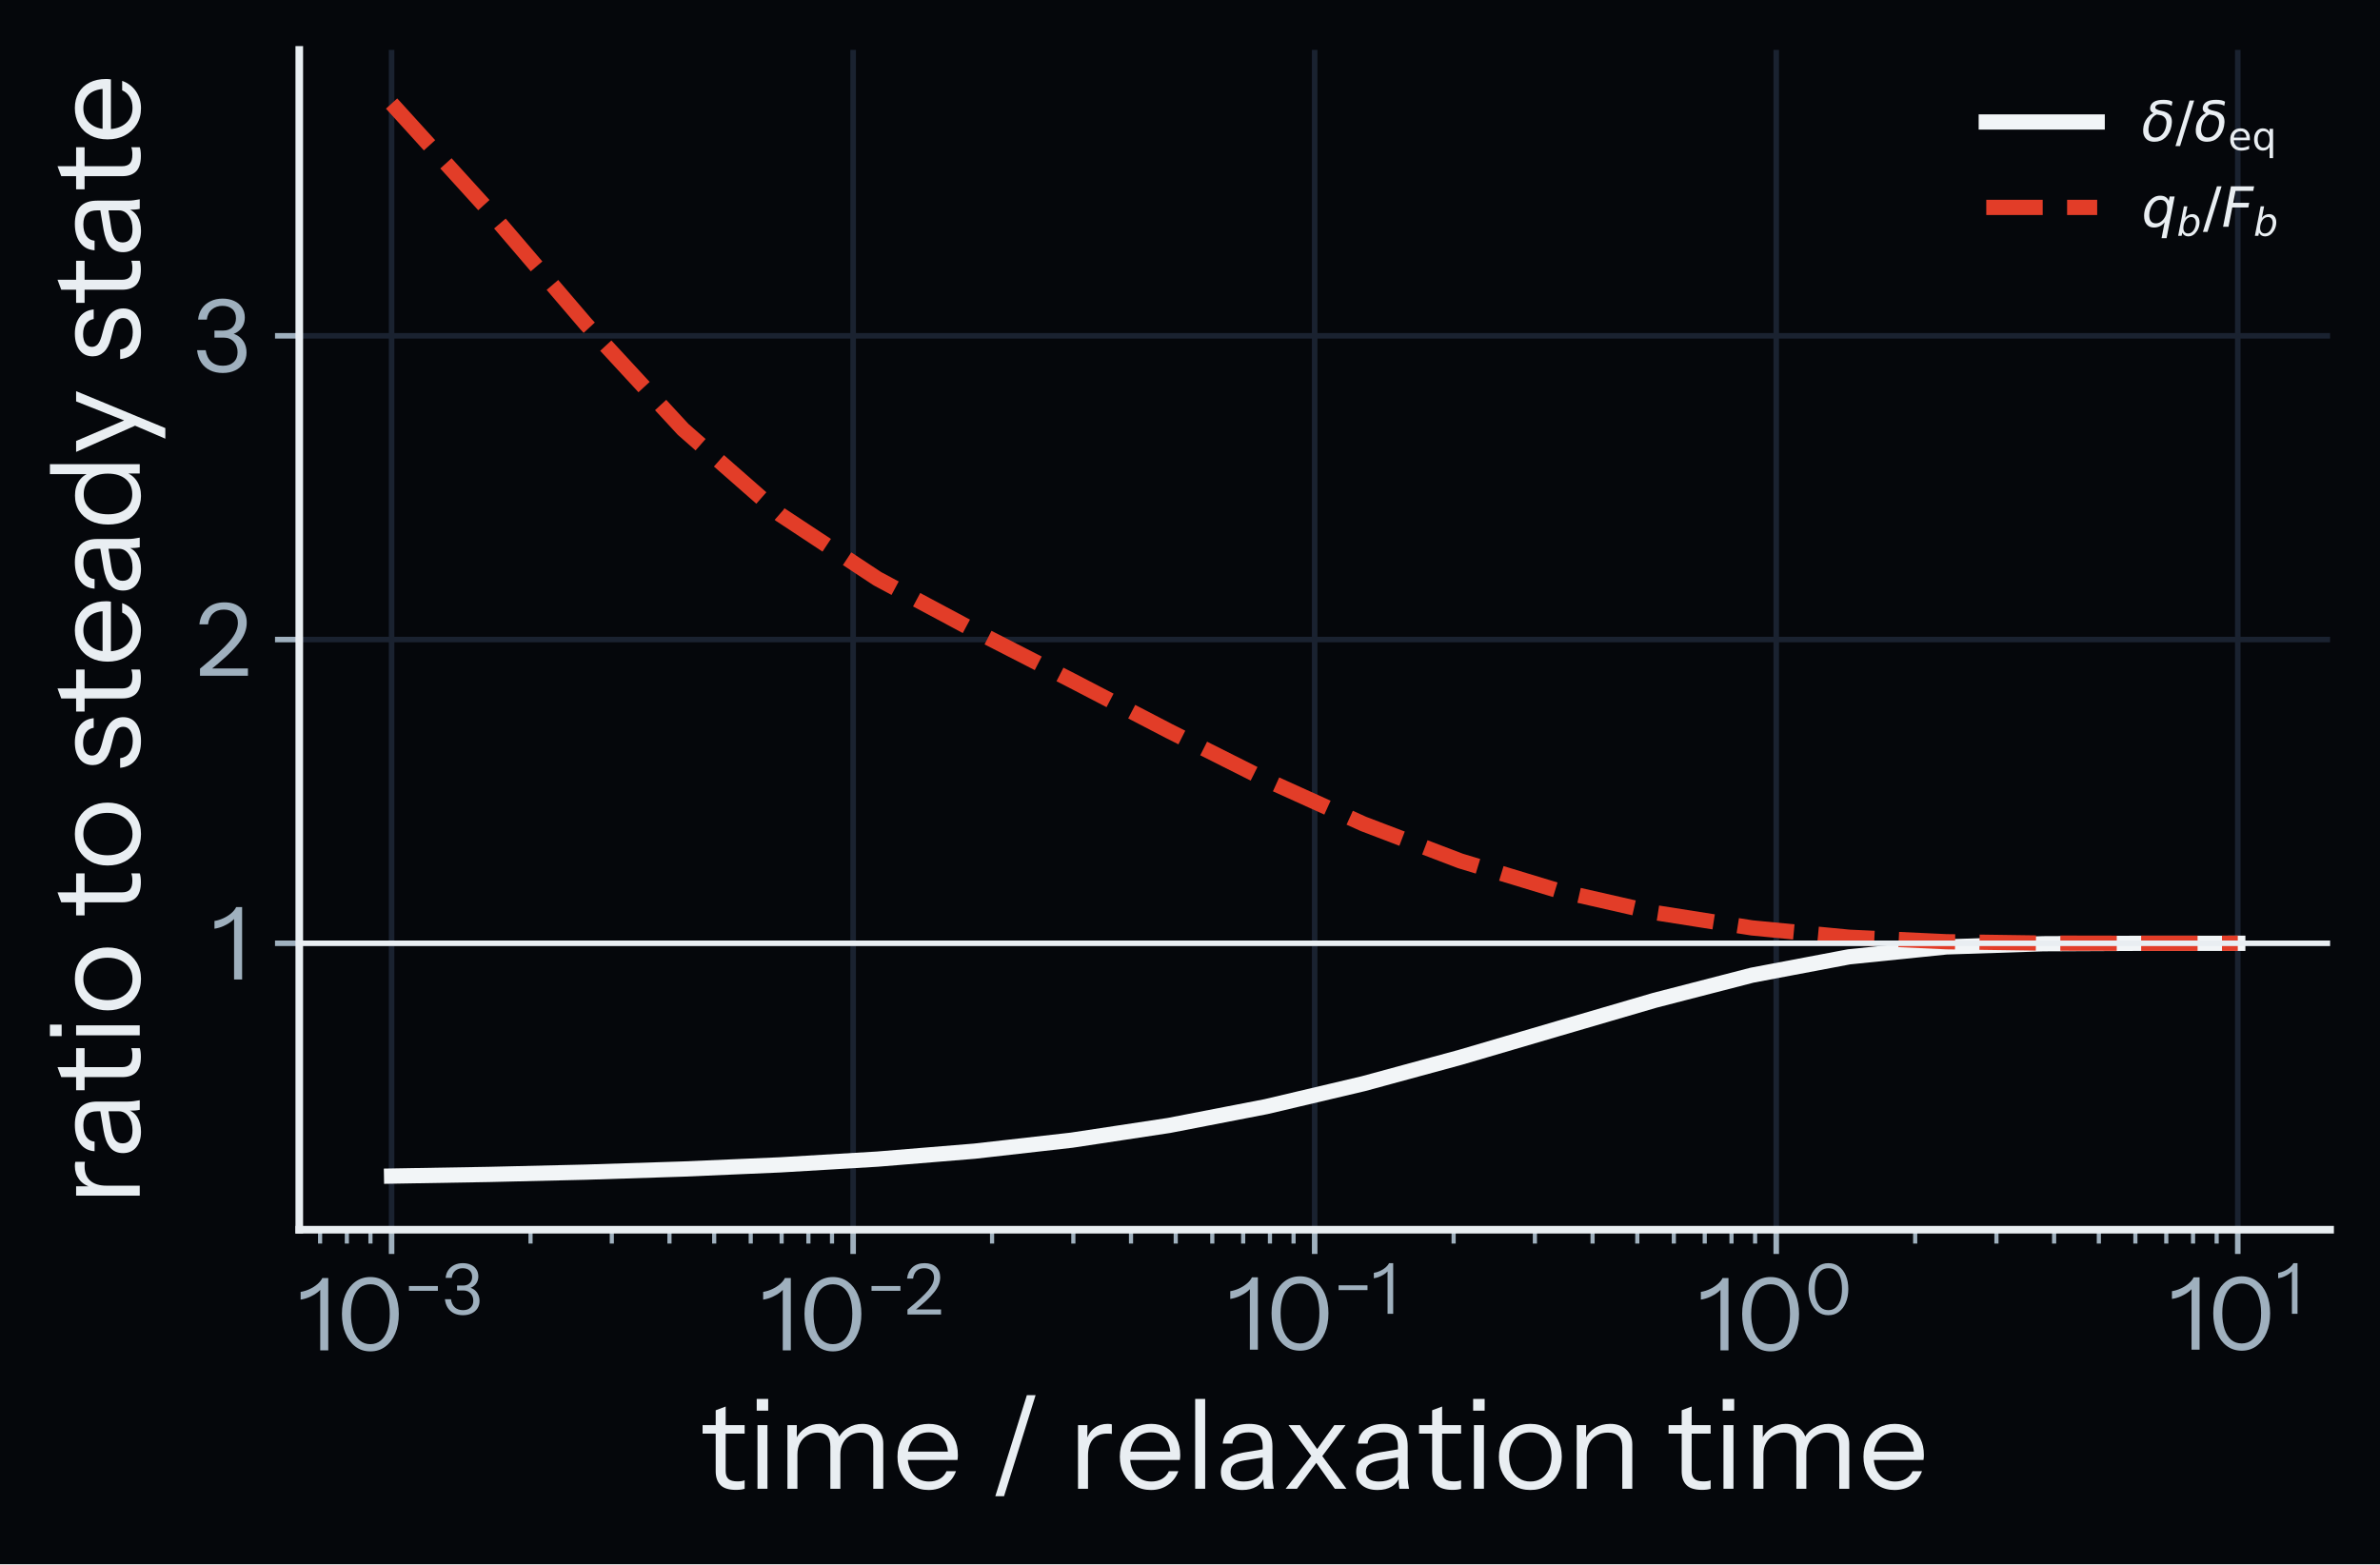
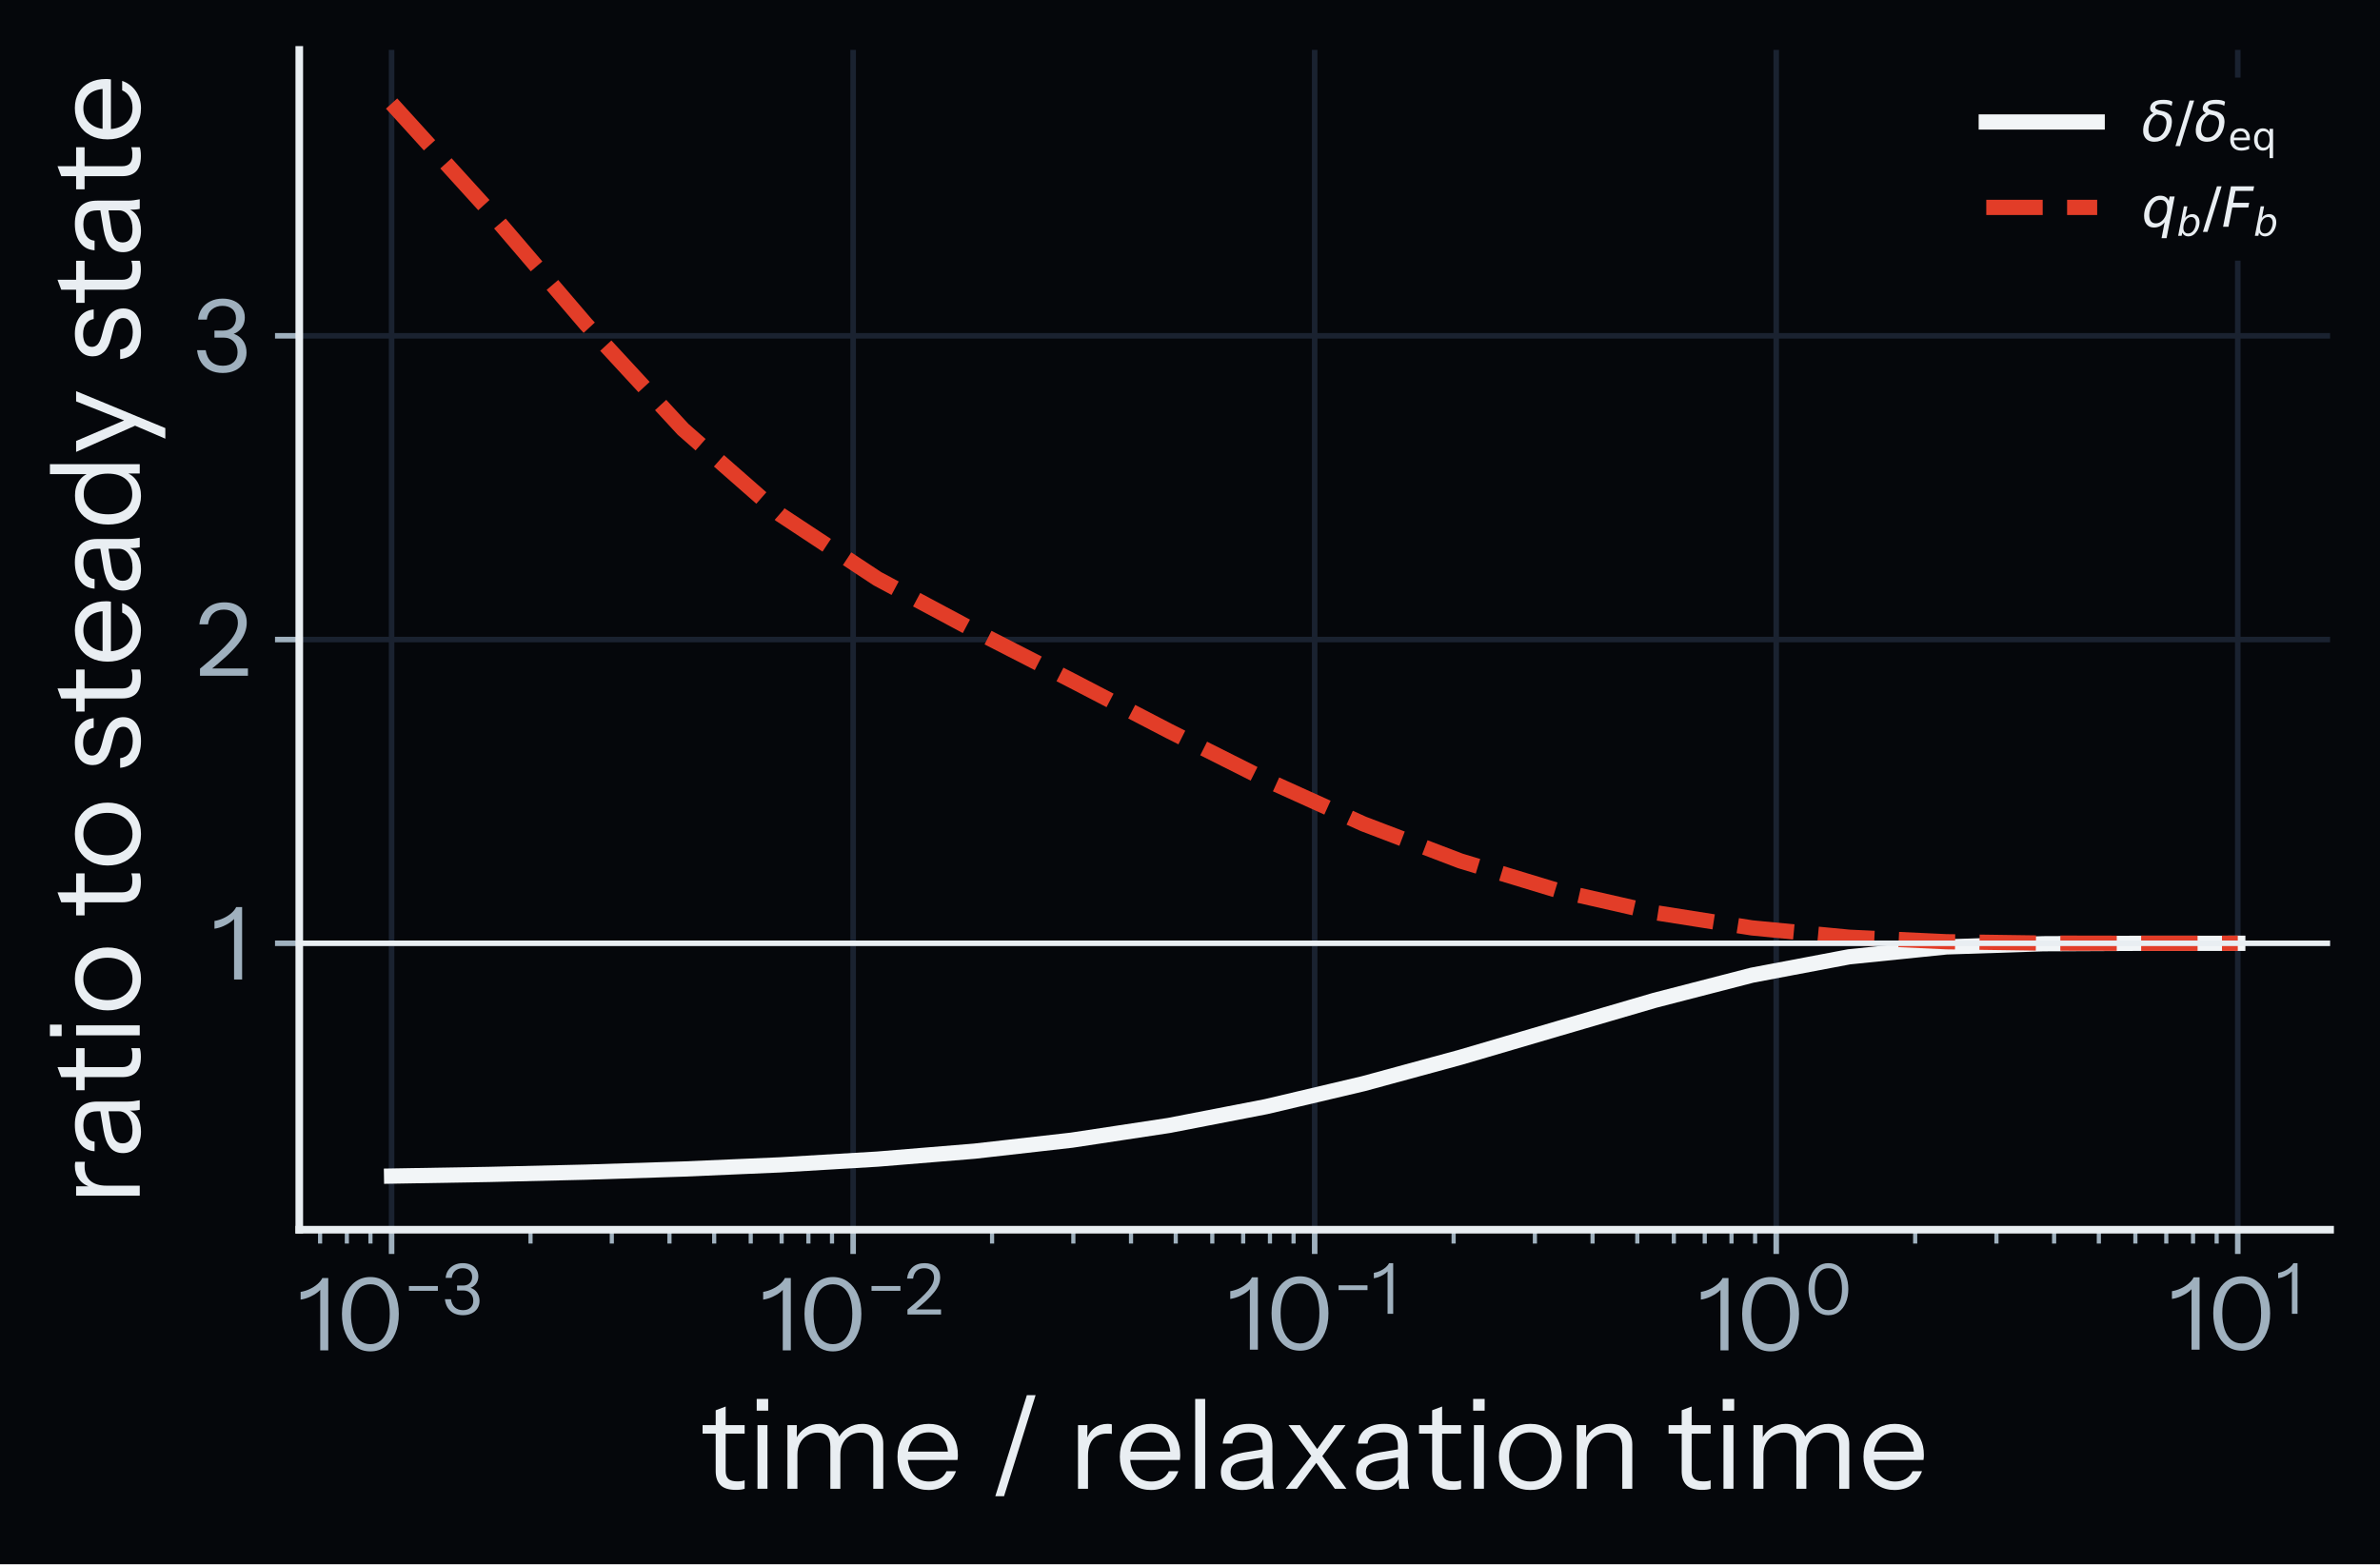
<svg xmlns="http://www.w3.org/2000/svg" xmlns:xlink="http://www.w3.org/1999/xlink" width="343.345pt" height="225.673pt" viewBox="0 0 343.345 225.673" version="1.1">
  <defs>
    <style type="text/css">*{stroke-linejoin: round; stroke-linecap: butt}</style>
  </defs>
  <g id="figure_1">
    <g id="patch_1">
      <path d="M 0 225.673  L 343.345 225.673  L 343.345 0  L 0 0  z " style="fill: #05070b" />
    </g>
    <g id="axes_1">
      <g id="patch_2">
        <path d="M 43.174 177.411  L 336.145 177.411  L 336.145 7.2  L 43.174 7.2  z " style="fill: #05070b" />
      </g>
      <g id="matplotlib.axis_1">
        <g id="xtick_1">
          <g id="line2d_1">
            <path d="M 56.491 177.411  L 56.491 7.2  " clip-path="url(#pd6272a844f)" style="fill: none; stroke: #1a2230; stroke-width: 0.8; stroke-linecap: square" />
          </g>
          <g id="line2d_2">
            <defs>
              <path id="m2e974000b8" d="M 0 0  L 0 3.5  " style="stroke: #9fb0be; stroke-width: 0.8" />
            </defs>
            <g>
              <use xlink:href="#m2e974000b8" x="56.491" y="177.411" style="fill: #9fb0be; stroke: #9fb0be; stroke-width: 0.8" />
            </g>
          </g>
          <g id="text_1">
            <g style="fill: #9fb0be" transform="translate(42.93327 194.8509) scale(0.145 -0.145)">
              <defs>
                <path id="InstrumentSans-Regular-31" d="M 1440 0  L 1440 4083  L 1574 4051  Q 1498 3878 1280 3705  Q 1062 3533 777 3405  Q 493 3277 192 3232  L 192 3725  Q 493 3776 768 3904  Q 1043 4032 1257 4214  Q 1472 4397 1574 4608  L 1952 4608  L 1952 0  L 1440 0  z " transform="scale(0.015625)" />
                <path id="InstrumentSans-Regular-30" d="M 2131 -64  Q 1587 -64 1180 240  Q 774 544 547 1085  Q 320 1626 320 2323  Q 320 3021 544 3549  Q 768 4077 1177 4374  Q 1587 4672 2131 4672  Q 2675 4672 3081 4374  Q 3488 4077 3715 3549  Q 3942 3021 3942 2323  Q 3942 1619 3715 1081  Q 3488 544 3081 240  Q 2675 -64 2131 -64  z M 2131 397  Q 2522 397 2797 630  Q 3072 864 3219 1296  Q 3366 1728 3366 2330  Q 3366 2925 3222 3347  Q 3078 3770 2803 3990  Q 2528 4211 2131 4211  Q 1734 4211 1459 3987  Q 1184 3763 1040 3344  Q 896 2925 896 2330  Q 896 1728 1043 1293  Q 1190 858 1465 627  Q 1741 397 2131 397  z " transform="scale(0.015625)" />
                <path id="InstrumentSans-Regular-2212" d="M 384 2157  L 384 2592  L 3014 2592  L 3014 2157  L 384 2157  z " transform="scale(0.015625)" />
                <path id="InstrumentSans-Regular-33" d="M 1894 -64  Q 1434 -64 1085 105  Q 736 275 521 601  Q 307 928 256 1389  L 806 1389  Q 877 909 1158 653  Q 1440 397 1901 397  Q 2336 397 2585 627  Q 2835 858 2835 1254  Q 2835 1670 2592 1929  Q 2349 2189 1939 2189  L 1363 2189  L 1363 2637  L 1920 2637  Q 2291 2637 2512 2851  Q 2733 3066 2733 3424  Q 2733 3802 2499 4006  Q 2266 4211 1869 4211  Q 1478 4211 1203 3984  Q 928 3757 877 3334  L 320 3334  Q 358 3744 563 4041  Q 768 4339 1110 4505  Q 1453 4672 1882 4672  Q 2298 4672 2618 4525  Q 2938 4378 3117 4106  Q 3296 3834 3296 3469  Q 3296 3142 3149 2892  Q 3002 2643 2749 2502  Q 2496 2362 2170 2362  L 2131 2496  Q 2522 2496 2806 2333  Q 3091 2170 3248 1888  Q 3405 1606 3405 1235  Q 3405 851 3213 556  Q 3021 262 2681 99  Q 2342 -64 1894 -64  z " transform="scale(0.015625)" />
              </defs>
              <use xlink:href="#InstrumentSans-Regular-31" transform="translate(0 0.2)" />
              <use xlink:href="#InstrumentSans-Regular-30" transform="translate(39.09999 0.2)" />
              <use xlink:href="#InstrumentSans-Regular-2212" transform="translate(106.5925 35.9) scale(0.7)" />
              <use xlink:href="#InstrumentSans-Regular-33" transform="translate(143.7625 35.9) scale(0.7)" />
            </g>
          </g>
        </g>
        <g id="xtick_2">
          <g id="line2d_3">
            <path d="M 123.075 177.411  L 123.075 7.2  " clip-path="url(#pd6272a844f)" style="fill: none; stroke: #1a2230; stroke-width: 0.8; stroke-linecap: square" />
          </g>
          <g id="line2d_4">
            <g>
              <use xlink:href="#m2e974000b8" x="123.075" y="177.411" style="fill: #9fb0be; stroke: #9fb0be; stroke-width: 0.8" />
            </g>
          </g>
          <g id="text_2">
            <g style="fill: #9fb0be" transform="translate(109.6626 194.8509) scale(0.145 -0.145)">
              <defs>
                <path id="InstrumentSans-Regular-32" d="M 256 0  L 256 448  Q 947 1018 1411 1446  Q 1875 1875 2153 2208  Q 2432 2541 2550 2819  Q 2669 3098 2669 3366  Q 2669 3763 2432 3987  Q 2195 4211 1779 4211  Q 1350 4211 1088 3968  Q 826 3725 768 3270  L 218 3270  Q 282 3898 701 4285  Q 1120 4672 1818 4672  Q 2464 4672 2848 4326  Q 3232 3981 3232 3379  Q 3232 3053 3107 2726  Q 2982 2400 2697 2041  Q 2413 1683 1949 1251  Q 1485 819 800 275  L 678 461  L 3309 461  L 3309 0  L 256 0  z " transform="scale(0.015625)" />
              </defs>
              <use xlink:href="#InstrumentSans-Regular-31" transform="translate(0 0.2)" />
              <use xlink:href="#InstrumentSans-Regular-30" transform="translate(39.09999 0.2)" />
              <use xlink:href="#InstrumentSans-Regular-2212" transform="translate(106.5925 35.9) scale(0.7)" />
              <use xlink:href="#InstrumentSans-Regular-32" transform="translate(143.7625 35.9) scale(0.7)" />
            </g>
          </g>
        </g>
        <g id="xtick_3">
          <g id="line2d_5">
            <path d="M 189.659 177.411  L 189.659 7.2  " clip-path="url(#pd6272a844f)" style="fill: none; stroke: #1a2230; stroke-width: 0.8; stroke-linecap: square" />
          </g>
          <g id="line2d_6">
            <g>
              <use xlink:href="#m2e974000b8" x="189.659" y="177.411" style="fill: #9fb0be; stroke: #9fb0be; stroke-width: 0.8" />
            </g>
          </g>
          <g id="text_3">
            <g style="fill: #9fb0be" transform="translate(177.0444 194.8509) scale(0.145 -0.145)">
              <use xlink:href="#InstrumentSans-Regular-31" transform="translate(0 0.9)" />
              <use xlink:href="#InstrumentSans-Regular-30" transform="translate(39.09999 0.9)" />
              <use xlink:href="#InstrumentSans-Regular-2212" transform="translate(106.5925 36.6) scale(0.7)" />
              <use xlink:href="#InstrumentSans-Regular-31" transform="translate(143.7625 36.6) scale(0.7)" />
            </g>
          </g>
        </g>
        <g id="xtick_4">
          <g id="line2d_7">
            <path d="M 256.244 177.411  L 256.244 7.2  " clip-path="url(#pd6272a844f)" style="fill: none; stroke: #1a2230; stroke-width: 0.8; stroke-linecap: square" />
          </g>
          <g id="line2d_8">
            <g>
              <use xlink:href="#m2e974000b8" x="256.244" y="177.411" style="fill: #9fb0be; stroke: #9fb0be; stroke-width: 0.8" />
            </g>
          </g>
          <g id="text_4">
            <g style="fill: #9fb0be" transform="translate(244.9337 194.8509) scale(0.145 -0.145)">
              <use xlink:href="#InstrumentSans-Regular-31" transform="translate(0 0.2)" />
              <use xlink:href="#InstrumentSans-Regular-30" transform="translate(39.09999 0.2)" />
              <use xlink:href="#InstrumentSans-Regular-30" transform="translate(106.5925 35.9) scale(0.7)" />
            </g>
          </g>
        </g>
        <g id="xtick_5">
          <g id="line2d_9">
            <path d="M 322.828 177.411  L 322.828 7.2  " clip-path="url(#pd6272a844f)" style="fill: none; stroke: #1a2230; stroke-width: 0.8; stroke-linecap: square" />
          </g>
          <g id="line2d_10">
            <g>
              <use xlink:href="#m2e974000b8" x="322.828" y="177.411" style="fill: #9fb0be; stroke: #9fb0be; stroke-width: 0.8" />
            </g>
          </g>
          <g id="text_5">
            <g style="fill: #9fb0be" transform="translate(312.8955 194.8509) scale(0.145 -0.145)">
              <use xlink:href="#InstrumentSans-Regular-31" transform="translate(0 0.9)" />
              <use xlink:href="#InstrumentSans-Regular-30" transform="translate(39.09999 0.9)" />
              <use xlink:href="#InstrumentSans-Regular-31" transform="translate(106.5925 36.6) scale(0.7)" />
            </g>
          </g>
        </g>
        <g id="xtick_6">
          <g id="line2d_11">
            <defs>
              <path id="m95ef1ee253" d="M 0 0  L 0 2  " style="stroke: #9fb0be; stroke-width: 0.6" />
            </defs>
            <g>
              <use xlink:href="#m95ef1ee253" x="46.177" y="177.411" style="fill: #9fb0be; stroke: #9fb0be; stroke-width: 0.6" />
            </g>
          </g>
        </g>
        <g id="xtick_7">
          <g id="line2d_12">
            <g>
              <use xlink:href="#m95ef1ee253" x="50.038" y="177.411" style="fill: #9fb0be; stroke: #9fb0be; stroke-width: 0.6" />
            </g>
          </g>
        </g>
        <g id="xtick_8">
          <g id="line2d_13">
            <g>
              <use xlink:href="#m95ef1ee253" x="53.444" y="177.411" style="fill: #9fb0be; stroke: #9fb0be; stroke-width: 0.6" />
            </g>
          </g>
        </g>
        <g id="xtick_9">
          <g id="line2d_14">
            <g>
              <use xlink:href="#m95ef1ee253" x="76.535" y="177.411" style="fill: #9fb0be; stroke: #9fb0be; stroke-width: 0.6" />
            </g>
          </g>
        </g>
        <g id="xtick_10">
          <g id="line2d_15">
            <g>
              <use xlink:href="#m95ef1ee253" x="88.26" y="177.411" style="fill: #9fb0be; stroke: #9fb0be; stroke-width: 0.6" />
            </g>
          </g>
        </g>
        <g id="xtick_11">
          <g id="line2d_16">
            <g>
              <use xlink:href="#m95ef1ee253" x="96.579" y="177.411" style="fill: #9fb0be; stroke: #9fb0be; stroke-width: 0.6" />
            </g>
          </g>
        </g>
        <g id="xtick_12">
          <g id="line2d_17">
            <g>
              <use xlink:href="#m95ef1ee253" x="103.031" y="177.411" style="fill: #9fb0be; stroke: #9fb0be; stroke-width: 0.6" />
            </g>
          </g>
        </g>
        <g id="xtick_13">
          <g id="line2d_18">
            <g>
              <use xlink:href="#m95ef1ee253" x="108.303" y="177.411" style="fill: #9fb0be; stroke: #9fb0be; stroke-width: 0.6" />
            </g>
          </g>
        </g>
        <g id="xtick_14">
          <g id="line2d_19">
            <g>
              <use xlink:href="#m95ef1ee253" x="112.761" y="177.411" style="fill: #9fb0be; stroke: #9fb0be; stroke-width: 0.6" />
            </g>
          </g>
        </g>
        <g id="xtick_15">
          <g id="line2d_20">
            <g>
              <use xlink:href="#m95ef1ee253" x="116.622" y="177.411" style="fill: #9fb0be; stroke: #9fb0be; stroke-width: 0.6" />
            </g>
          </g>
        </g>
        <g id="xtick_16">
          <g id="line2d_21">
            <g>
              <use xlink:href="#m95ef1ee253" x="120.028" y="177.411" style="fill: #9fb0be; stroke: #9fb0be; stroke-width: 0.6" />
            </g>
          </g>
        </g>
        <g id="xtick_17">
          <g id="line2d_22">
            <g>
              <use xlink:href="#m95ef1ee253" x="143.119" y="177.411" style="fill: #9fb0be; stroke: #9fb0be; stroke-width: 0.6" />
            </g>
          </g>
        </g>
        <g id="xtick_18">
          <g id="line2d_23">
            <g>
              <use xlink:href="#m95ef1ee253" x="154.844" y="177.411" style="fill: #9fb0be; stroke: #9fb0be; stroke-width: 0.6" />
            </g>
          </g>
        </g>
        <g id="xtick_19">
          <g id="line2d_24">
            <g>
              <use xlink:href="#m95ef1ee253" x="163.163" y="177.411" style="fill: #9fb0be; stroke: #9fb0be; stroke-width: 0.6" />
            </g>
          </g>
        </g>
        <g id="xtick_20">
          <g id="line2d_25">
            <g>
              <use xlink:href="#m95ef1ee253" x="169.615" y="177.411" style="fill: #9fb0be; stroke: #9fb0be; stroke-width: 0.6" />
            </g>
          </g>
        </g>
        <g id="xtick_21">
          <g id="line2d_26">
            <g>
              <use xlink:href="#m95ef1ee253" x="174.888" y="177.411" style="fill: #9fb0be; stroke: #9fb0be; stroke-width: 0.6" />
            </g>
          </g>
        </g>
        <g id="xtick_22">
          <g id="line2d_27">
            <g>
              <use xlink:href="#m95ef1ee253" x="179.345" y="177.411" style="fill: #9fb0be; stroke: #9fb0be; stroke-width: 0.6" />
            </g>
          </g>
        </g>
        <g id="xtick_23">
          <g id="line2d_28">
            <g>
              <use xlink:href="#m95ef1ee253" x="183.207" y="177.411" style="fill: #9fb0be; stroke: #9fb0be; stroke-width: 0.6" />
            </g>
          </g>
        </g>
        <g id="xtick_24">
          <g id="line2d_29">
            <g>
              <use xlink:href="#m95ef1ee253" x="186.613" y="177.411" style="fill: #9fb0be; stroke: #9fb0be; stroke-width: 0.6" />
            </g>
          </g>
        </g>
        <g id="xtick_25">
          <g id="line2d_30">
            <g>
              <use xlink:href="#m95ef1ee253" x="209.703" y="177.411" style="fill: #9fb0be; stroke: #9fb0be; stroke-width: 0.6" />
            </g>
          </g>
        </g>
        <g id="xtick_26">
          <g id="line2d_31">
            <g>
              <use xlink:href="#m95ef1ee253" x="221.428" y="177.411" style="fill: #9fb0be; stroke: #9fb0be; stroke-width: 0.6" />
            </g>
          </g>
        </g>
        <g id="xtick_27">
          <g id="line2d_32">
            <g>
              <use xlink:href="#m95ef1ee253" x="229.747" y="177.411" style="fill: #9fb0be; stroke: #9fb0be; stroke-width: 0.6" />
            </g>
          </g>
        </g>
        <g id="xtick_28">
          <g id="line2d_33">
            <g>
              <use xlink:href="#m95ef1ee253" x="236.2" y="177.411" style="fill: #9fb0be; stroke: #9fb0be; stroke-width: 0.6" />
            </g>
          </g>
        </g>
        <g id="xtick_29">
          <g id="line2d_34">
            <g>
              <use xlink:href="#m95ef1ee253" x="241.472" y="177.411" style="fill: #9fb0be; stroke: #9fb0be; stroke-width: 0.6" />
            </g>
          </g>
        </g>
        <g id="xtick_30">
          <g id="line2d_35">
            <g>
              <use xlink:href="#m95ef1ee253" x="245.93" y="177.411" style="fill: #9fb0be; stroke: #9fb0be; stroke-width: 0.6" />
            </g>
          </g>
        </g>
        <g id="xtick_31">
          <g id="line2d_36">
            <g>
              <use xlink:href="#m95ef1ee253" x="249.791" y="177.411" style="fill: #9fb0be; stroke: #9fb0be; stroke-width: 0.6" />
            </g>
          </g>
        </g>
        <g id="xtick_32">
          <g id="line2d_37">
            <g>
              <use xlink:href="#m95ef1ee253" x="253.197" y="177.411" style="fill: #9fb0be; stroke: #9fb0be; stroke-width: 0.6" />
            </g>
          </g>
        </g>
        <g id="xtick_33">
          <g id="line2d_38">
            <g>
              <use xlink:href="#m95ef1ee253" x="276.288" y="177.411" style="fill: #9fb0be; stroke: #9fb0be; stroke-width: 0.6" />
            </g>
          </g>
        </g>
        <g id="xtick_34">
          <g id="line2d_39">
            <g>
              <use xlink:href="#m95ef1ee253" x="288.012" y="177.411" style="fill: #9fb0be; stroke: #9fb0be; stroke-width: 0.6" />
            </g>
          </g>
        </g>
        <g id="xtick_35">
          <g id="line2d_40">
            <g>
              <use xlink:href="#m95ef1ee253" x="296.331" y="177.411" style="fill: #9fb0be; stroke: #9fb0be; stroke-width: 0.6" />
            </g>
          </g>
        </g>
        <g id="xtick_36">
          <g id="line2d_41">
            <g>
              <use xlink:href="#m95ef1ee253" x="302.784" y="177.411" style="fill: #9fb0be; stroke: #9fb0be; stroke-width: 0.6" />
            </g>
          </g>
        </g>
        <g id="xtick_37">
          <g id="line2d_42">
            <g>
              <use xlink:href="#m95ef1ee253" x="308.056" y="177.411" style="fill: #9fb0be; stroke: #9fb0be; stroke-width: 0.6" />
            </g>
          </g>
        </g>
        <g id="xtick_38">
          <g id="line2d_43">
            <g>
              <use xlink:href="#m95ef1ee253" x="312.514" y="177.411" style="fill: #9fb0be; stroke: #9fb0be; stroke-width: 0.6" />
            </g>
          </g>
        </g>
        <g id="xtick_39">
          <g id="line2d_44">
            <g>
              <use xlink:href="#m95ef1ee253" x="316.375" y="177.411" style="fill: #9fb0be; stroke: #9fb0be; stroke-width: 0.6" />
            </g>
          </g>
        </g>
        <g id="xtick_40">
          <g id="line2d_45">
            <g>
              <use xlink:href="#m95ef1ee253" x="319.781" y="177.411" style="fill: #9fb0be; stroke: #9fb0be; stroke-width: 0.6" />
            </g>
          </g>
        </g>
        <g id="text_6">
          <g style="fill: #e9eef2" transform="translate(101.0515 214.7834) scale(0.18 -0.18)">
            <defs>
              <path id="InstrumentSans-Regular-74" d="M 1818 -58  Q 1274 -58 1027 188  Q 781 435 781 902  L 781 4026  L 1293 4218  L 1293 909  Q 1293 634 1433 506  Q 1574 378 1894 378  Q 2022 378 2115 394  Q 2208 410 2266 435  L 2266 0  Q 2202 -26 2083 -42  Q 1965 -58 1818 -58  z M 109 2829  L 109 3264  L 2266 3264  L 2266 2829  L 109 2829  z " transform="scale(0.015625)" />
              <path id="InstrumentSans-Regular-69" d="M 512 0  L 512 3264  L 1024 3264  L 1024 0  L 512 0  z M 472 4006  L 472 4608  L 1061 4608  L 1061 4006  L 472 4006  z " transform="scale(0.015625)" />
              <path id="InstrumentSans-Regular-6d" d="M 512 0  L 512 3264  L 992 3264  L 992 2496  L 1024 2496  L 1024 0  L 512 0  z M 2714 0  L 2714 2163  Q 2714 2534 2547 2707  Q 2381 2880 2067 2880  Q 1773 2880 1536 2739  Q 1299 2598 1161 2348  Q 1024 2099 1024 1766  L 941 2541  Q 1107 2906 1440 3117  Q 1773 3328 2163 3328  Q 2637 3328 2931 3049  Q 3226 2771 3226 2298  L 3226 0  L 2714 0  z M 4915 0  L 4915 2163  Q 4915 2534 4748 2707  Q 4582 2880 4269 2880  Q 3974 2880 3737 2739  Q 3501 2598 3363 2348  Q 3226 2099 3226 1766  L 3098 2541  Q 3264 2906 3609 3117  Q 3955 3328 4352 3328  Q 4826 3328 5126 3049  Q 5427 2771 5427 2298  L 5427 0  L 4915 0  z " transform="scale(0.015625)" />
              <path id="InstrumentSans-Regular-65" d="M 1850 -64  Q 1382 -64 1024 157  Q 666 378 461 762  Q 256 1146 256 1645  Q 256 2144 457 2525  Q 659 2906 1024 3117  Q 1389 3328 1862 3328  Q 2317 3328 2653 3129  Q 2989 2931 3171 2572  Q 3354 2214 3354 1728  Q 3354 1664 3350 1606  Q 3347 1549 3334 1478  L 640 1478  L 640 1907  L 3021 1907  L 2854 1670  Q 2854 2259 2595 2576  Q 2336 2893 1862 2893  Q 1376 2893 1078 2557  Q 781 2221 781 1651  Q 781 1069 1078 720  Q 1376 371 1875 371  Q 2189 371 2425 508  Q 2662 646 2771 902  L 3258 902  Q 3098 454 2723 195  Q 2349 -64 1850 -64  z " transform="scale(0.015625)" />
              <path id="InstrumentSans-Regular-20" transform="scale(0.015625)" />
              <path id="InstrumentSans-Regular-2f" d="M 384 -384  L 2003 4800  L 2451 4800  L 832 -384  L 384 -384  z " transform="scale(0.015625)" />
              <path id="InstrumentSans-Regular-72" d="M 512 0  L 512 3264  L 992 3264  L 992 2432  L 1024 2432  L 1024 0  L 512 0  z M 1024 1702  L 941 2477  Q 1056 2893 1350 3110  Q 1645 3328 2029 3328  Q 2189 3328 2246 3302  L 2246 2810  Q 2214 2822 2156 2825  Q 2099 2829 2016 2829  Q 1530 2829 1277 2537  Q 1024 2246 1024 1702  z " transform="scale(0.015625)" />
              <path id="InstrumentSans-Regular-6c" d="M 512 0  L 512 4608  L 1024 4608  L 1024 0  L 512 0  z " transform="scale(0.015625)" />
              <path id="InstrumentSans-Regular-61" d="M 2515 0  Q 2490 109 2480 249  Q 2470 390 2470 608  L 2438 608  L 2438 2170  Q 2438 2541 2268 2717  Q 2099 2893 1722 2893  Q 1350 2893 1129 2742  Q 909 2592 883 2317  L 390 2317  Q 422 2790 787 3059  Q 1152 3328 1741 3328  Q 2349 3328 2643 3040  Q 2938 2752 2938 2176  L 2938 608  Q 2938 467 2957 316  Q 2976 166 3008 0  L 2515 0  z M 1395 -64  Q 890 -64 592 182  Q 294 429 294 858  Q 294 1286 588 1523  Q 883 1760 1446 1856  L 2586 2048  L 2586 1626  L 1523 1459  Q 1165 1402 979 1267  Q 794 1133 794 877  Q 794 627 963 499  Q 1133 371 1466 371  Q 1894 371 2166 566  Q 2438 762 2438 1075  L 2522 621  Q 2419 294 2121 115  Q 1824 -64 1395 -64  z " transform="scale(0.015625)" />
              <path id="InstrumentSans-Regular-78" d="M 2726 0  L 1645 1517  L 352 3264  L 947 3264  L 1946 1862  L 3322 0  L 2726 0  z M 1677 1837  L 2701 3264  L 3277 3264  L 1946 1491  L 1677 1837  z M 1894 1485  L 787 0  L 205 0  L 1645 1850  L 1894 1485  z " transform="scale(0.015625)" />
              <path id="InstrumentSans-Regular-6f" d="M 1869 -64  Q 1389 -64 1024 160  Q 659 384 457 771  Q 256 1158 256 1645  Q 256 2138 461 2515  Q 666 2893 1027 3110  Q 1389 3328 1869 3328  Q 2355 3328 2716 3110  Q 3078 2893 3280 2515  Q 3482 2138 3482 1645  Q 3482 1158 3280 771  Q 3078 384 2716 160  Q 2355 -64 1869 -64  z M 1869 371  Q 2202 371 2445 534  Q 2688 698 2822 986  Q 2957 1274 2957 1651  Q 2957 2214 2659 2553  Q 2362 2893 1869 2893  Q 1382 2893 1081 2553  Q 781 2214 781 1651  Q 781 1274 915 986  Q 1050 698 1296 534  Q 1542 371 1869 371  z " transform="scale(0.015625)" />
              <path id="InstrumentSans-Regular-6e" d="M 512 0  L 512 3264  L 992 3264  L 992 2496  L 1024 2496  L 1024 0  L 512 0  z M 2848 0  L 2848 2138  Q 2848 2509 2662 2694  Q 2477 2880 2112 2880  Q 1792 2880 1545 2739  Q 1299 2598 1161 2348  Q 1024 2099 1024 1766  L 941 2541  Q 1107 2906 1449 3117  Q 1792 3328 2227 3328  Q 2739 3328 3049 3037  Q 3360 2746 3360 2272  L 3360 0  L 2848 0  z " transform="scale(0.015625)" />
            </defs>
            <use xlink:href="#InstrumentSans-Regular-74" />
            <use xlink:href="#InstrumentSans-Regular-69" transform="translate(37.7 0)" />
            <use xlink:href="#InstrumentSans-Regular-6d" transform="translate(61.69998 0)" />
            <use xlink:href="#InstrumentSans-Regular-65" transform="translate(153.9 0)" />
            <use xlink:href="#InstrumentSans-Regular-20" transform="translate(210.3 0)" />
            <use xlink:href="#InstrumentSans-Regular-2f" transform="translate(230.2999 0)" />
            <use xlink:href="#InstrumentSans-Regular-20" transform="translate(274.5999 0)" />
            <use xlink:href="#InstrumentSans-Regular-72" transform="translate(294.5999 0)" />
            <use xlink:href="#InstrumentSans-Regular-65" transform="translate(332.0999 0)" />
            <use xlink:href="#InstrumentSans-Regular-6c" transform="translate(388.4999 0)" />
            <use xlink:href="#InstrumentSans-Regular-61" transform="translate(412.4999 0)" />
            <use xlink:href="#InstrumentSans-Regular-78" transform="translate(465.7999 0)" />
            <use xlink:href="#InstrumentSans-Regular-61" transform="translate(520.8999 0)" />
            <use xlink:href="#InstrumentSans-Regular-74" transform="translate(574.1998 0)" />
            <use xlink:href="#InstrumentSans-Regular-69" transform="translate(611.8998 0)" />
            <use xlink:href="#InstrumentSans-Regular-6f" transform="translate(635.8998 0)" />
            <use xlink:href="#InstrumentSans-Regular-6e" transform="translate(694.2998 0)" />
            <use xlink:href="#InstrumentSans-Regular-20" transform="translate(754.1998 0)" />
            <use xlink:href="#InstrumentSans-Regular-74" transform="translate(774.1998 0)" />
            <use xlink:href="#InstrumentSans-Regular-69" transform="translate(811.8998 0)" />
            <use xlink:href="#InstrumentSans-Regular-6d" transform="translate(835.8998 0)" />
            <use xlink:href="#InstrumentSans-Regular-65" transform="translate(928.0998 0)" />
          </g>
        </g>
      </g>
      <g id="matplotlib.axis_2">
        <g id="ytick_1">
          <g id="line2d_46">
            <path d="M 43.174 136.089  L 336.145 136.089  " clip-path="url(#pd6272a844f)" style="fill: none; stroke: #1a2230; stroke-width: 0.8; stroke-linecap: square" />
          </g>
          <g id="line2d_47">
            <defs>
              <path id="m2f46859ac6" d="M 0 0  L -3.5 0  " style="stroke: #9fb0be; stroke-width: 0.8" />
            </defs>
            <g>
              <use xlink:href="#m2f46859ac6" x="43.174" y="136.089" style="fill: #9fb0be; stroke: #9fb0be; stroke-width: 0.8" />
            </g>
          </g>
          <g id="text_7">
            <g style="fill: #9fb0be" transform="translate(30.50531 141.3092) scale(0.145 -0.145)">
              <use xlink:href="#InstrumentSans-Regular-31" />
            </g>
          </g>
        </g>
        <g id="ytick_2">
          <g id="line2d_48">
            <path d="M 43.174 92.267  L 336.145 92.267  " clip-path="url(#pd6272a844f)" style="fill: none; stroke: #1a2230; stroke-width: 0.8; stroke-linecap: square" />
          </g>
          <g id="line2d_49">
            <g>
              <use xlink:href="#m2f46859ac6" x="43.174" y="92.267" style="fill: #9fb0be; stroke: #9fb0be; stroke-width: 0.8" />
            </g>
          </g>
          <g id="text_8">
            <g style="fill: #9fb0be" transform="translate(28.27141 97.48744) scale(0.145 -0.145)">
              <use xlink:href="#InstrumentSans-Regular-32" />
            </g>
          </g>
        </g>
        <g id="ytick_3">
          <g id="line2d_50">
            <path d="M 43.174 48.446  L 336.145 48.446  " clip-path="url(#pd6272a844f)" style="fill: none; stroke: #1a2230; stroke-width: 0.8; stroke-linecap: square" />
          </g>
          <g id="line2d_51">
            <g>
              <use xlink:href="#m2f46859ac6" x="43.174" y="48.446" style="fill: #9fb0be; stroke: #9fb0be; stroke-width: 0.8" />
            </g>
          </g>
          <g id="text_9">
            <g style="fill: #9fb0be" transform="translate(27.85 53.66569) scale(0.145 -0.145)">
              <use xlink:href="#InstrumentSans-Regular-33" />
            </g>
          </g>
        </g>
        <g id="text_10">
          <g style="fill: #e9eef2" transform="translate(20.16 173.9369) rotate(-90) scale(0.18 -0.18)">
            <defs>
              <path id="InstrumentSans-Regular-73" d="M 1619 -64  Q 1018 -64 659 214  Q 301 493 250 1005  L 742 1005  Q 787 691 1017 524  Q 1248 358 1632 358  Q 1971 358 2163 486  Q 2355 614 2355 851  Q 2355 1018 2246 1142  Q 2138 1267 1811 1350  L 1286 1485  Q 838 1600 614 1840  Q 390 2080 390 2413  Q 390 2835 704 3081  Q 1018 3328 1555 3328  Q 2086 3328 2419 3072  Q 2752 2816 2797 2362  L 2304 2362  Q 2259 2624 2060 2765  Q 1862 2906 1536 2906  Q 1222 2906 1049 2787  Q 877 2669 877 2451  Q 877 2285 1001 2163  Q 1126 2042 1421 1958  L 1933 1818  Q 2387 1696 2617 1446  Q 2848 1197 2848 845  Q 2848 416 2521 176  Q 2195 -64 1619 -64  z " transform="scale(0.015625)" />
              <path id="InstrumentSans-Regular-64" d="M 2886 0  L 2886 762  L 2950 742  Q 2829 371 2505 153  Q 2182 -64 1734 -64  Q 1293 -64 963 147  Q 634 358 451 736  Q 269 1114 269 1619  Q 269 2131 454 2515  Q 640 2899 973 3110  Q 1306 3322 1754 3322  Q 2214 3322 2528 3098  Q 2842 2874 2957 2464  L 2854 2451  L 2854 4608  L 3366 4608  L 3366 0  L 2886 0  z M 1830 384  Q 2323 384 2601 720  Q 2880 1056 2880 1638  Q 2880 2208 2598 2541  Q 2317 2874 1830 2874  Q 1344 2874 1069 2541  Q 794 2208 794 1619  Q 794 1043 1069 713  Q 1344 384 1830 384  z " transform="scale(0.015625)" />
              <path id="InstrumentSans-Regular-79" d="M 794 -1312  L 1523 384  L 1638 563  L 2707 3264  L 3232 3264  L 1338 -1312  L 794 -1312  z M 1581 -32  L 115 3264  L 678 3264  L 1939 314  L 1581 -32  z " transform="scale(0.015625)" />
            </defs>
            <use xlink:href="#InstrumentSans-Regular-72" />
            <use xlink:href="#InstrumentSans-Regular-61" transform="translate(37.49999 0)" />
            <use xlink:href="#InstrumentSans-Regular-74" transform="translate(90.79997 0)" />
            <use xlink:href="#InstrumentSans-Regular-69" transform="translate(128.5 0)" />
            <use xlink:href="#InstrumentSans-Regular-6f" transform="translate(152.5 0)" />
            <use xlink:href="#InstrumentSans-Regular-20" transform="translate(210.8999 0)" />
            <use xlink:href="#InstrumentSans-Regular-74" transform="translate(230.8999 0)" />
            <use xlink:href="#InstrumentSans-Regular-6f" transform="translate(268.5999 0)" />
            <use xlink:href="#InstrumentSans-Regular-20" transform="translate(326.9999 0)" />
            <use xlink:href="#InstrumentSans-Regular-73" transform="translate(346.9999 0)" />
            <use xlink:href="#InstrumentSans-Regular-74" transform="translate(394.2999 0)" />
            <use xlink:href="#InstrumentSans-Regular-65" transform="translate(431.9999 0)" />
            <use xlink:href="#InstrumentSans-Regular-61" transform="translate(488.3999 0)" />
            <use xlink:href="#InstrumentSans-Regular-64" transform="translate(541.6999 0)" />
            <use xlink:href="#InstrumentSans-Regular-79" transform="translate(602.2999 0)" />
            <use xlink:href="#InstrumentSans-Regular-20" transform="translate(654.5999 0)" />
            <use xlink:href="#InstrumentSans-Regular-73" transform="translate(674.5998 0)" />
            <use xlink:href="#InstrumentSans-Regular-74" transform="translate(721.8998 0)" />
            <use xlink:href="#InstrumentSans-Regular-61" transform="translate(759.5998 0)" />
            <use xlink:href="#InstrumentSans-Regular-74" transform="translate(812.8998 0)" />
            <use xlink:href="#InstrumentSans-Regular-65" transform="translate(850.5998 0)" />
          </g>
        </g>
      </g>
      <g id="line2d_52">
        <path d="M 56.491 169.674  L 70.509 169.437  L 84.526 169.107  L 98.544 168.659  L 112.562 168.055  L 126.579 167.228  L 140.597 166.079  L 154.615 164.493  L 168.633 162.37  L 182.65 159.654  L 196.668 156.347  L 210.686 152.535  L 224.704 148.414  L 238.721 144.314  L 252.739 140.694  L 266.757 138.04  L 280.775 136.611  L 294.792 136.154  L 308.81 136.091  L 322.828 136.089  " clip-path="url(#pd6272a844f)" style="fill: none; stroke: #f2f5f7; stroke-width: 2.2; stroke-linecap: square" />
      </g>
      <g id="line2d_53">
        <path d="M 56.491 14.937  L 70.509 30.368  L 84.526 46.759  L 98.544 61.942  L 112.562 74.241  L 126.579 83.493  L 140.597 90.995  L 154.615 98.176  L 168.633 105.464  L 182.65 112.512  L 196.668 118.858  L 210.686 124.21  L 224.704 128.468  L 238.721 131.657  L 252.739 133.868  L 266.757 135.216  L 280.775 135.865  L 294.792 136.062  L 308.81 136.088  L 322.828 136.089  " clip-path="url(#pd6272a844f)" style="fill: none; stroke-dasharray: 8.14,3.52; stroke-dashoffset: 0; stroke: #e23d28; stroke-width: 2.2" />
      </g>
      <g id="line2d_54">
        <path d="M 43.174 136.089  L 336.145 136.089  " clip-path="url(#pd6272a844f)" style="fill: none; stroke: #e9eef2; stroke-width: 0.8; stroke-linecap: square" />
      </g>
      <g id="patch_3">
        <path d="M 43.174 177.411  L 43.174 7.2  " style="fill: none; stroke: #e9eef2; stroke-width: 1.1; stroke-linejoin: miter; stroke-linecap: square" />
      </g>
      <g id="patch_4">
        <path d="M 43.174 177.411  L 336.145 177.411  " style="fill: none; stroke: #e9eef2; stroke-width: 1.1; stroke-linejoin: miter; stroke-linecap: square" />
      </g>
      <g id="legend_1">
+         <g id="patch_5">
+           <path d="M 284.945 37.6  L 330.545 37.6  Q 332.145 37.6 332.145 36  L 332.145 12.8  Q 332.145 11.2 330.545 11.2  L 284.945 11.2  Q 283.345 11.2 283.345 12.8  L 283.345 36  Q 283.345 37.6 284.945 37.6  z " style="fill: #05070b" />
+         </g>
        <g id="line2d_55">
          <path d="M 286.545 17.6  L 294.545 17.6  L 302.545 17.6  " style="fill: none; stroke: #f2f5f7; stroke-width: 2.2; stroke-linecap: square" />
        </g>
        <g id="text_11">
          <g style="fill: #e9eef2" transform="translate(308.9448 20.4) scale(0.08 -0.08)">
            <defs>
              <path id="DejaVuSans-Oblique-3b4" d="M 3472 4053  Q 3197 4272 2450 4272  Q 1659 4272 1588 3906  Q 1531 3619 2328 3469  Q 2953 3353 3253 3003  Q 3616 2581 3447 1716  Q 3284 888 2763 400  Q 2238 -91 1488 -91  Q 741 -91 406 400  Q 72 888 241 1747  Q 363 2384 891 2900  Q 1097 3100 1353 3213  Q 913 3459 1000 3900  Q 1166 4750 2544 4750  Q 3234 4750 3566 4531  L 3472 4053  z M 1753 3056  Q 1525 2966 1306 2738  Q 969 2384 847 1747  Q 722 1113 919 756  Q 1119 397 1584 397  Q 2044 397 2381 759  Q 2722 1122 2838 1716  Q 2956 2338 2731 2638  Q 2491 2959 2103 2994  Q 1906 3013 1753 3056  z " transform="scale(0.015625)" />
              <path id="DejaVuSans-2f" d="M 1625 4666  L 2156 4666  L 531 -594  L 0 -594  L 1625 4666  z " transform="scale(0.015625)" />
              <path id="DejaVuSans-65" d="M 3597 1894  L 3597 1613  L 953 1613  Q 991 1019 1311 708  Q 1631 397 2203 397  Q 2534 397 2845 478  Q 3156 559 3463 722  L 3463 178  Q 3153 47 2828 -22  Q 2503 -91 2169 -91  Q 1331 -91 842 396  Q 353 884 353 1716  Q 353 2575 817 3079  Q 1281 3584 2069 3584  Q 2775 3584 3186 3129  Q 3597 2675 3597 1894  z M 3022 2063  Q 3016 2534 2758 2815  Q 2500 3097 2075 3097  Q 1594 3097 1305 2825  Q 1016 2553 972 2059  L 3022 2063  z " transform="scale(0.015625)" />
              <path id="DejaVuSans-71" d="M 947 1747  Q 947 1113 1208 752  Q 1469 391 1925 391  Q 2381 391 2643 752  Q 2906 1113 2906 1747  Q 2906 2381 2643 2742  Q 2381 3103 1925 3103  Q 1469 3103 1208 2742  Q 947 2381 947 1747  z M 2906 525  Q 2725 213 2448 61  Q 2172 -91 1784 -91  Q 1150 -91 751 415  Q 353 922 353 1747  Q 353 2572 751 3078  Q 1150 3584 1784 3584  Q 2172 3584 2448 3432  Q 2725 3281 2906 2969  L 2906 3500  L 3481 3500  L 3481 -1331  L 2906 -1331  L 2906 525  z " transform="scale(0.015625)" />
            </defs>
            <use xlink:href="#DejaVuSans-Oblique-3b4" transform="translate(0 0.78125)" />
            <use xlink:href="#DejaVuSans-2f" transform="translate(61.18164 0.78125)" />
            <use xlink:href="#DejaVuSans-Oblique-3b4" transform="translate(94.87305 0.78125)" />
            <use xlink:href="#DejaVuSans-65" transform="translate(156.0547 -15.625) scale(0.7)" />
            <use xlink:href="#DejaVuSans-71" transform="translate(199.1211 -15.625) scale(0.7)" />
          </g>
        </g>
        <g id="line2d_56">
          <path d="M 286.545 29.92  L 294.545 29.92  L 302.545 29.92  " style="fill: none; stroke-dasharray: 8.14,3.52; stroke-dashoffset: 0; stroke: #e23d28; stroke-width: 2.2" />
        </g>
        <g id="text_12">
          <g style="fill: #e9eef2" transform="translate(308.9448 32.72) scale(0.08 -0.08)">
            <defs>
              <path id="DejaVuSans-Oblique-71" d="M 2669 525  Q 2438 222 2123 65  Q 1809 -91 1428 -91  Q 897 -91 595 267  Q 294 625 294 1253  Q 294 1759 480 2231  Q 666 2703 1013 3078  Q 1238 3322 1530 3453  Q 1822 3584 2144 3584  Q 2531 3584 2781 3431  Q 3031 3278 3144 2969  L 3244 3494  L 3822 3494  L 2888 -1319  L 2309 -1319  L 2669 525  z M 891 1338  Q 891 875 1084 633  Q 1278 391 1644 391  Q 2188 391 2572 911  Q 2956 1431 2956 2175  Q 2956 2625 2757 2864  Q 2559 3103 2188 3103  Q 1916 3103 1684 2976  Q 1453 2850 1281 2606  Q 1100 2350 995 2006  Q 891 1663 891 1338  z " transform="scale(0.015625)" />
              <path id="DejaVuSans-Oblique-62" d="M 3169 2138  Q 3169 2591 2961 2847  Q 2753 3103 2388 3103  Q 2122 3103 1889 2973  Q 1656 2844 1484 2597  Q 1303 2338 1198 1995  Q 1094 1653 1094 1313  Q 1094 881 1298 636  Q 1503 391 1863 391  Q 2134 391 2365 517  Q 2597 644 2772 891  Q 2950 1147 3059 1487  Q 3169 1828 3169 2138  z M 1381 2969  Q 1594 3256 1914 3420  Q 2234 3584 2584 3584  Q 3122 3584 3439 3221  Q 3756 2859 3756 2241  Q 3756 1734 3570 1259  Q 3384 784 3041 416  Q 2816 172 2522 40  Q 2228 -91 1906 -91  Q 1566 -91 1316 65  Q 1066 222 909 531  L 806 0  L 231 0  L 1178 4863  L 1753 4863  L 1381 2969  z " transform="scale(0.015625)" />
              <path id="DejaVuSans-Oblique-46" d="M 1081 4666  L 3756 4666  L 3653 4134  L 1606 4134  L 1338 2759  L 3188 2759  L 3084 2228  L 1234 2228  L 800 0  L 172 0  L 1081 4666  z " transform="scale(0.015625)" />
            </defs>
            <use xlink:href="#DejaVuSans-Oblique-71" transform="translate(0 0.09375)" />
            <use xlink:href="#DejaVuSans-Oblique-62" transform="translate(63.47656 -16.3125) scale(0.7)" />
            <use xlink:href="#DejaVuSans-2f" transform="translate(110.6445 0.09375)" />
            <use xlink:href="#DejaVuSans-Oblique-46" transform="translate(144.3359 0.09375)" />
            <use xlink:href="#DejaVuSans-Oblique-62" transform="translate(201.8555 -16.3125) scale(0.7)" />
          </g>
        </g>
      </g>
    </g>
  </g>
  <defs>
    <clipPath id="pd6272a844f">
      <rect x="43.174" y="7.2" width="292.971" height="170.211" />
    </clipPath>
  </defs>
</svg>
